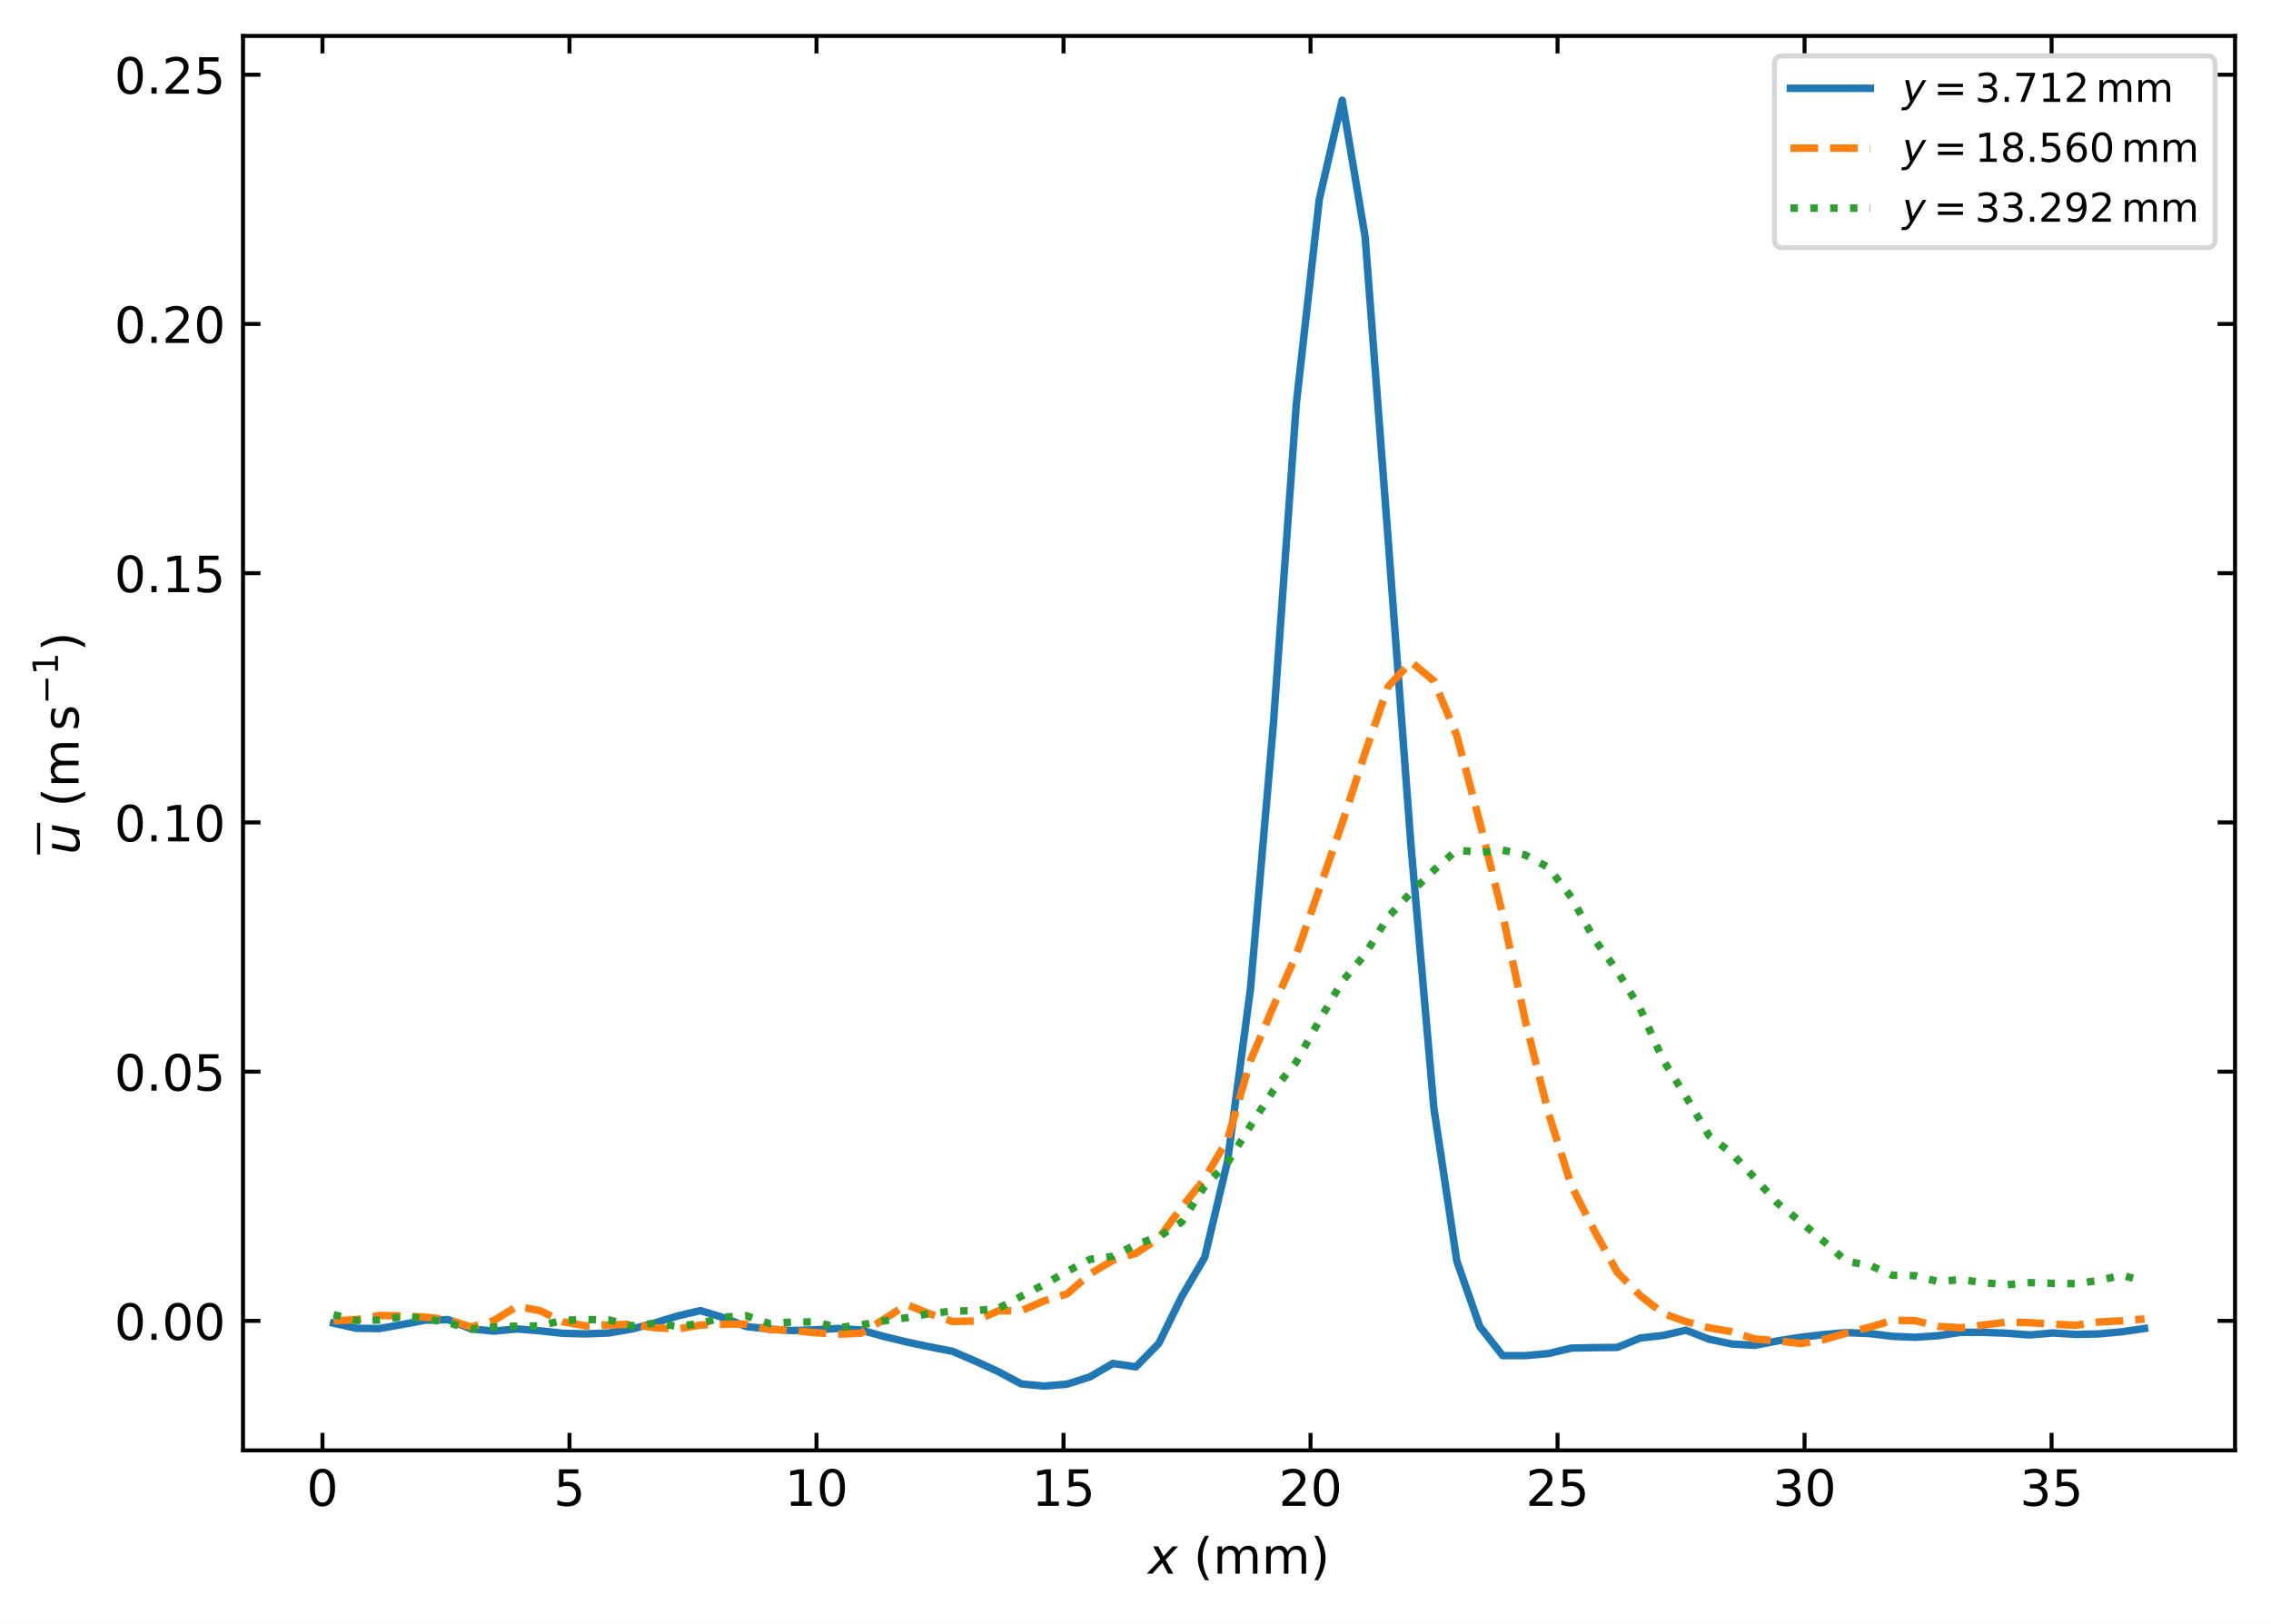
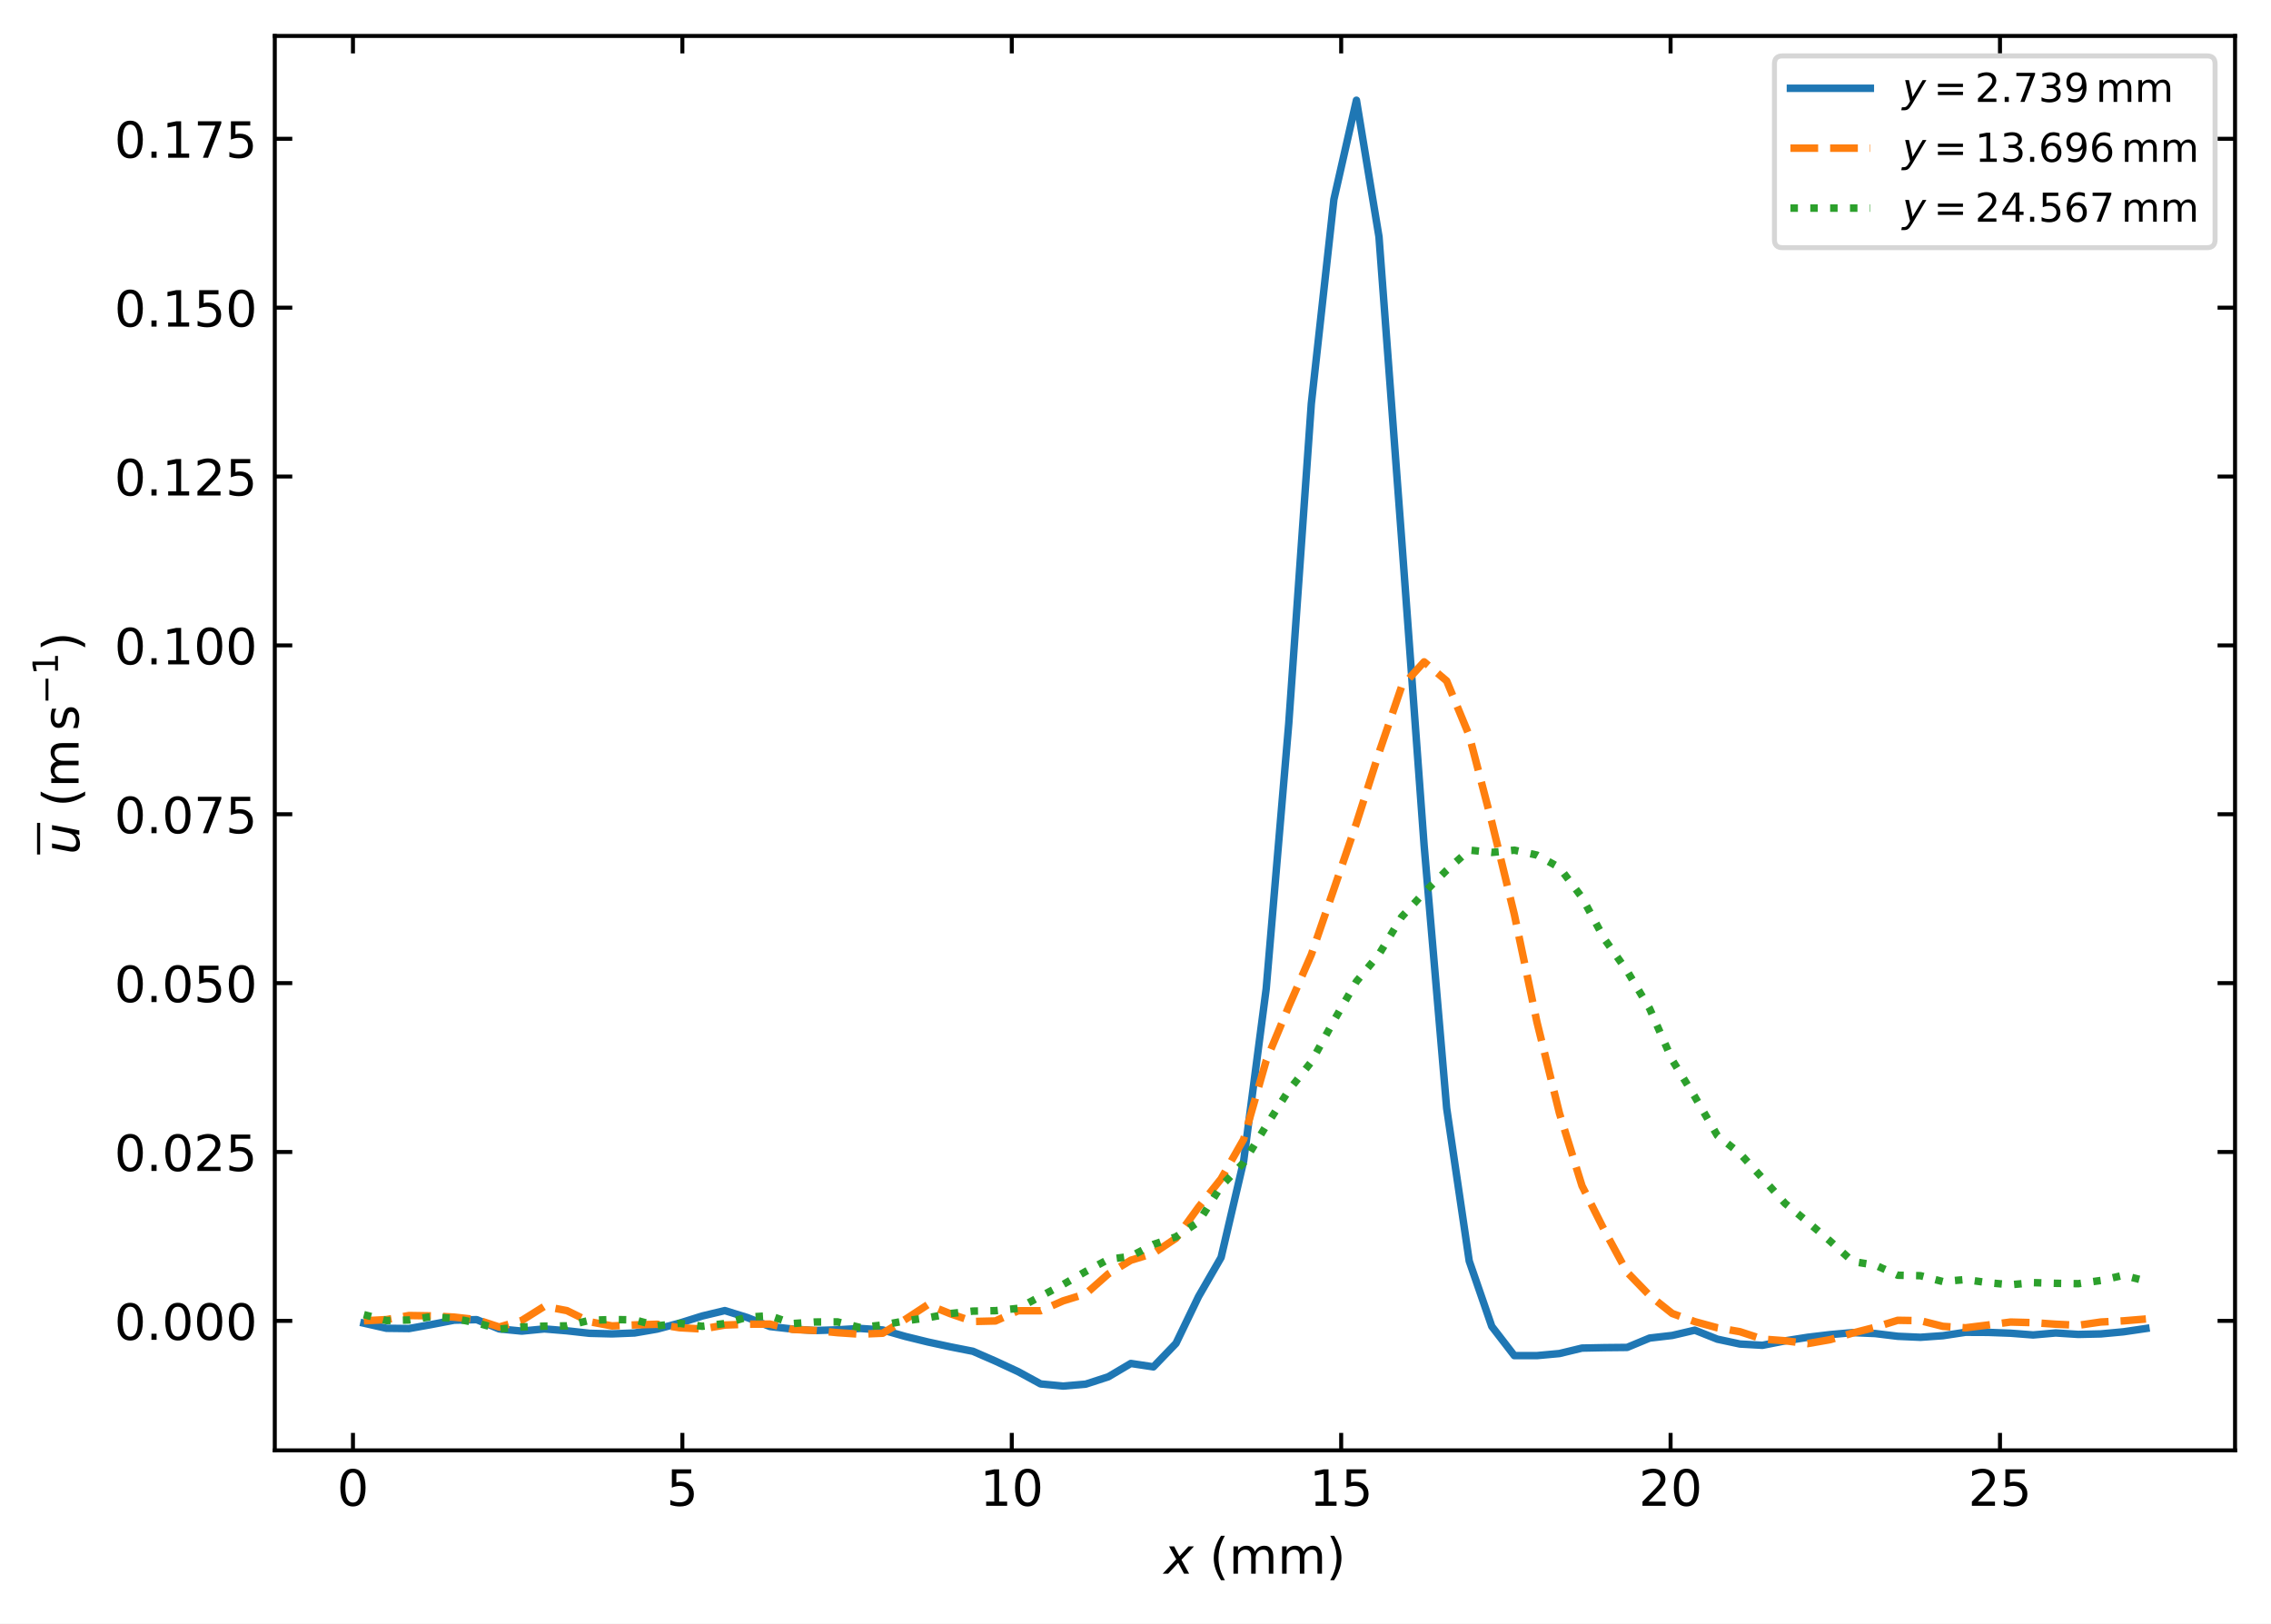
<svg xmlns="http://www.w3.org/2000/svg" xmlns:xlink="http://www.w3.org/1999/xlink" width="454.8pt" height="325.2pt" viewBox="0 0 454.8 325.2" version="1.1">
  <defs>
    <style type="text/css">*{stroke-linejoin: round; stroke-linecap: butt}</style>
  </defs>
  <g id="figure_1">
    <g id="patch_1">
      <path d="M 0 325.2  L 454.8 325.2  L 454.8 0  L 0 0  z " style="fill: #ffffff" />
    </g>
    <g id="axes_1">
      <g id="patch_2">
-         <path d="M 48.668 290.497  L 447.6 290.497  L 447.6 7.2  L 48.668 7.2  z " style="fill: #ffffff" />
+         <path d="M 55.03 290.497  L 447.6 290.497  L 447.6 7.2  L 55.03 7.2  z " style="fill: #ffffff" />
      </g>
      <g id="matplotlib.axis_1">
        <g id="xtick_1">
          <g id="line2d_1">
            <defs>
-               <path id="m727f182468" d="M 0 0  L 0 -3.5  " style="stroke: #000000; stroke-width: 0.8" />
+               <path id="m208387b532" d="M 0 0  L 0 -3.5  " style="stroke: #000000; stroke-width: 0.8" />
            </defs>
            <g>
-               <use xlink:href="#m727f182468" x="64.578" y="290.497" style="stroke: #000000; stroke-width: 0.8" />
+               <use xlink:href="#m208387b532" x="70.686" y="290.497" style="stroke: #000000; stroke-width: 0.8" />
            </g>
          </g>
          <g id="line2d_2">
            <defs>
-               <path id="m2174979e50" d="M 0 0  L 0 3.5  " style="stroke: #000000; stroke-width: 0.8" />
+               <path id="m971459ca94" d="M 0 0  L 0 3.5  " style="stroke: #000000; stroke-width: 0.8" />
            </defs>
            <g>
-               <use xlink:href="#m2174979e50" x="64.578" y="7.2" style="stroke: #000000; stroke-width: 0.8" />
+               <use xlink:href="#m971459ca94" x="70.686" y="7.2" style="stroke: #000000; stroke-width: 0.8" />
            </g>
          </g>
          <g id="text_1">
-             <text style="font-size: 10px; font-family: 'DejaVu Sans'; text-anchor: middle" x="64.578" y="301.595" transform="rotate(-0 64.5776 301.5948)">0</text>
+             <text style="font-size: 10px; font-family: 'DejaVu Sans'; text-anchor: middle" x="70.686" y="301.595" transform="rotate(-0 70.68636 301.5948)">0</text>
          </g>
        </g>
        <g id="xtick_2">
          <g id="line2d_3">
            <g>
-               <use xlink:href="#m727f182468" x="114.046" y="290.497" style="stroke: #000000; stroke-width: 0.8" />
+               <use xlink:href="#m208387b532" x="136.654" y="290.497" style="stroke: #000000; stroke-width: 0.8" />
            </g>
          </g>
          <g id="line2d_4">
            <g>
-               <use xlink:href="#m2174979e50" x="114.046" y="7.2" style="stroke: #000000; stroke-width: 0.8" />
+               <use xlink:href="#m971459ca94" x="136.654" y="7.2" style="stroke: #000000; stroke-width: 0.8" />
            </g>
          </g>
          <g id="text_2">
-             <text style="font-size: 10px; font-family: 'DejaVu Sans'; text-anchor: middle" x="114.046" y="301.595" transform="rotate(-0 114.0463 301.5948)">5</text>
+             <text style="font-size: 10px; font-family: 'DejaVu Sans'; text-anchor: middle" x="136.654" y="301.595" transform="rotate(-0 136.6542 301.5948)">5</text>
          </g>
        </g>
        <g id="xtick_3">
          <g id="line2d_5">
            <g>
-               <use xlink:href="#m727f182468" x="163.515" y="290.497" style="stroke: #000000; stroke-width: 0.8" />
+               <use xlink:href="#m208387b532" x="202.622" y="290.497" style="stroke: #000000; stroke-width: 0.8" />
            </g>
          </g>
          <g id="line2d_6">
            <g>
-               <use xlink:href="#m2174979e50" x="163.515" y="7.2" style="stroke: #000000; stroke-width: 0.8" />
+               <use xlink:href="#m971459ca94" x="202.622" y="7.2" style="stroke: #000000; stroke-width: 0.8" />
            </g>
          </g>
          <g id="text_3">
-             <text style="font-size: 10px; font-family: 'DejaVu Sans'; text-anchor: middle" x="163.515" y="301.595" transform="rotate(-0 163.515 301.5948)">10</text>
+             <text style="font-size: 10px; font-family: 'DejaVu Sans'; text-anchor: middle" x="202.622" y="301.595" transform="rotate(-0 202.6221 301.5948)">10</text>
          </g>
        </g>
        <g id="xtick_4">
          <g id="line2d_7">
            <g>
-               <use xlink:href="#m727f182468" x="212.984" y="290.497" style="stroke: #000000; stroke-width: 0.8" />
+               <use xlink:href="#m208387b532" x="268.59" y="290.497" style="stroke: #000000; stroke-width: 0.8" />
            </g>
          </g>
          <g id="line2d_8">
            <g>
-               <use xlink:href="#m2174979e50" x="212.984" y="7.2" style="stroke: #000000; stroke-width: 0.8" />
+               <use xlink:href="#m971459ca94" x="268.59" y="7.2" style="stroke: #000000; stroke-width: 0.8" />
            </g>
          </g>
          <g id="text_4">
-             <text style="font-size: 10px; font-family: 'DejaVu Sans'; text-anchor: middle" x="212.984" y="301.595" transform="rotate(-0 212.9837 301.5948)">15</text>
+             <text style="font-size: 10px; font-family: 'DejaVu Sans'; text-anchor: middle" x="268.59" y="301.595" transform="rotate(-0 268.59 301.5948)">15</text>
          </g>
        </g>
        <g id="xtick_5">
          <g id="line2d_9">
            <g>
-               <use xlink:href="#m727f182468" x="262.452" y="290.497" style="stroke: #000000; stroke-width: 0.8" />
+               <use xlink:href="#m208387b532" x="334.558" y="290.497" style="stroke: #000000; stroke-width: 0.8" />
            </g>
          </g>
          <g id="line2d_10">
            <g>
-               <use xlink:href="#m2174979e50" x="262.452" y="7.2" style="stroke: #000000; stroke-width: 0.8" />
+               <use xlink:href="#m971459ca94" x="334.558" y="7.2" style="stroke: #000000; stroke-width: 0.8" />
            </g>
          </g>
          <g id="text_5">
-             <text style="font-size: 10px; font-family: 'DejaVu Sans'; text-anchor: middle" x="262.452" y="301.595" transform="rotate(-0 262.4525 301.5948)">20</text>
+             <text style="font-size: 10px; font-family: 'DejaVu Sans'; text-anchor: middle" x="334.558" y="301.595" transform="rotate(-0 334.5579 301.5948)">20</text>
          </g>
        </g>
        <g id="xtick_6">
          <g id="line2d_11">
            <g>
-               <use xlink:href="#m727f182468" x="311.921" y="290.497" style="stroke: #000000; stroke-width: 0.8" />
+               <use xlink:href="#m208387b532" x="400.526" y="290.497" style="stroke: #000000; stroke-width: 0.8" />
            </g>
          </g>
          <g id="line2d_12">
            <g>
-               <use xlink:href="#m2174979e50" x="311.921" y="7.2" style="stroke: #000000; stroke-width: 0.8" />
+               <use xlink:href="#m971459ca94" x="400.526" y="7.2" style="stroke: #000000; stroke-width: 0.8" />
            </g>
          </g>
          <g id="text_6">
-             <text style="font-size: 10px; font-family: 'DejaVu Sans'; text-anchor: middle" x="311.921" y="301.595" transform="rotate(-0 311.9212 301.5948)">25</text>
-           </g>
-         </g>
-         <g id="xtick_7">
-           <g id="line2d_13">
-             <g>
-               <use xlink:href="#m727f182468" x="361.39" y="290.497" style="stroke: #000000; stroke-width: 0.8" />
-             </g>
-           </g>
-           <g id="line2d_14">
-             <g>
-               <use xlink:href="#m2174979e50" x="361.39" y="7.2" style="stroke: #000000; stroke-width: 0.8" />
-             </g>
-           </g>
-           <g id="text_7">
-             <text style="font-size: 10px; font-family: 'DejaVu Sans'; text-anchor: middle" x="361.39" y="301.595" transform="rotate(-0 361.3899 301.5948)">30</text>
-           </g>
-         </g>
-         <g id="xtick_8">
-           <g id="line2d_15">
-             <g>
-               <use xlink:href="#m727f182468" x="410.859" y="290.497" style="stroke: #000000; stroke-width: 0.8" />
-             </g>
-           </g>
-           <g id="line2d_16">
-             <g>
-               <use xlink:href="#m2174979e50" x="410.859" y="7.2" style="stroke: #000000; stroke-width: 0.8" />
-             </g>
-           </g>
-           <g id="text_8">
-             <text style="font-size: 10px; font-family: 'DejaVu Sans'; text-anchor: middle" x="410.859" y="301.595" transform="rotate(-0 410.8586 301.5948)">35</text>
-           </g>
-         </g>
-         <g id="text_9">
-           <g transform="translate(229.9337 315.5972)">
+             <text style="font-size: 10px; font-family: 'DejaVu Sans'; text-anchor: middle" x="400.526" y="301.595" transform="rotate(-0 400.5258 301.5948)">25</text>
+           </g>
+         </g>
+         <g id="text_7">
+           <g transform="translate(233.115 315.5972)">
            <text>
              <tspan x="0" y="-0.406" style="font-style: oblique; font-size: 10px; font-family: 'DejaVu Sans'">x</tspan>
              <tspan x="5.918" y="-0.406" style="font-size: 10px; font-family: 'DejaVu Sans'"> </tspan>
              <tspan x="9.097" y="-0.406" style="font-size: 10px; font-family: 'DejaVu Sans'">(</tspan>
              <tspan x="12.998" y="-0.406" style="font-size: 10px; font-family: 'DejaVu Sans'">m</tspan>
              <tspan x="22.739" y="-0.406" style="font-size: 10px; font-family: 'DejaVu Sans'">m</tspan>
              <tspan x="32.48" y="-0.406" style="font-size: 10px; font-family: 'DejaVu Sans'">)</tspan>
            </text>
          </g>
        </g>
      </g>
      <g id="matplotlib.axis_2">
        <g id="ytick_1">
+           <g id="line2d_13">
+             <defs>
+               <path id="mfcf29d7939" d="M 0 0  L 3.5 0  " style="stroke: #000000; stroke-width: 0.8" />
+             </defs>
+             <g>
+               <use xlink:href="#mfcf29d7939" x="55.03" y="264.563" style="stroke: #000000; stroke-width: 0.8" />
+             </g>
+           </g>
+           <g id="line2d_14">
+             <defs>
+               <path id="mee47960c95" d="M 0 0  L -3.5 0  " style="stroke: #000000; stroke-width: 0.8" />
+             </defs>
+             <g>
+               <use xlink:href="#mee47960c95" x="447.6" y="264.563" style="stroke: #000000; stroke-width: 0.8" />
+             </g>
+           </g>
+           <g id="text_8">
+             <text style="font-size: 10px; font-family: 'DejaVu Sans'; text-anchor: end" x="51.53" y="268.362" transform="rotate(-0 51.53047 268.3616)">0.000</text>
+           </g>
+         </g>
+         <g id="ytick_2">
+           <g id="line2d_15">
+             <g>
+               <use xlink:href="#mfcf29d7939" x="55.03" y="230.739" style="stroke: #000000; stroke-width: 0.8" />
+             </g>
+           </g>
+           <g id="line2d_16">
+             <g>
+               <use xlink:href="#mee47960c95" x="447.6" y="230.739" style="stroke: #000000; stroke-width: 0.8" />
+             </g>
+           </g>
+           <g id="text_9">
+             <text style="font-size: 10px; font-family: 'DejaVu Sans'; text-anchor: end" x="51.53" y="234.537" transform="rotate(-0 51.53047 234.5374)">0.025</text>
+           </g>
+         </g>
+         <g id="ytick_3">
          <g id="line2d_17">
-             <defs>
-               <path id="md4f2fd7c38" d="M 0 0  L 3.5 0  " style="stroke: #000000; stroke-width: 0.8" />
-             </defs>
-             <g>
-               <use xlink:href="#md4f2fd7c38" x="48.668" y="264.563" style="stroke: #000000; stroke-width: 0.8" />
+             <g>
+               <use xlink:href="#mfcf29d7939" x="55.03" y="196.914" style="stroke: #000000; stroke-width: 0.8" />
            </g>
          </g>
          <g id="line2d_18">
-             <defs>
-               <path id="m6ab7aa240b" d="M 0 0  L -3.5 0  " style="stroke: #000000; stroke-width: 0.8" />
-             </defs>
-             <g>
-               <use xlink:href="#m6ab7aa240b" x="447.6" y="264.563" style="stroke: #000000; stroke-width: 0.8" />
+             <g>
+               <use xlink:href="#mee47960c95" x="447.6" y="196.914" style="stroke: #000000; stroke-width: 0.8" />
            </g>
          </g>
          <g id="text_10">
-             <text style="font-size: 10px; font-family: 'DejaVu Sans'; text-anchor: end" x="45.168" y="268.362" transform="rotate(-0 45.16797 268.3616)">0.00</text>
-           </g>
-         </g>
-         <g id="ytick_2">
+             <text style="font-size: 10px; font-family: 'DejaVu Sans'; text-anchor: end" x="51.53" y="200.713" transform="rotate(-0 51.53047 200.7131)">0.050</text>
+           </g>
+         </g>
+         <g id="ytick_4">
          <g id="line2d_19">
            <g>
-               <use xlink:href="#md4f2fd7c38" x="48.668" y="214.643" style="stroke: #000000; stroke-width: 0.8" />
+               <use xlink:href="#mfcf29d7939" x="55.03" y="163.09" style="stroke: #000000; stroke-width: 0.8" />
            </g>
          </g>
          <g id="line2d_20">
            <g>
-               <use xlink:href="#m6ab7aa240b" x="447.6" y="214.643" style="stroke: #000000; stroke-width: 0.8" />
+               <use xlink:href="#mee47960c95" x="447.6" y="163.09" style="stroke: #000000; stroke-width: 0.8" />
            </g>
          </g>
          <g id="text_11">
-             <text style="font-size: 10px; font-family: 'DejaVu Sans'; text-anchor: end" x="45.168" y="218.442" transform="rotate(-0 45.16797 218.4417)">0.05</text>
-           </g>
-         </g>
-         <g id="ytick_3">
+             <text style="font-size: 10px; font-family: 'DejaVu Sans'; text-anchor: end" x="51.53" y="166.889" transform="rotate(-0 51.53047 166.8888)">0.075</text>
+           </g>
+         </g>
+         <g id="ytick_5">
          <g id="line2d_21">
            <g>
-               <use xlink:href="#md4f2fd7c38" x="48.668" y="164.723" style="stroke: #000000; stroke-width: 0.8" />
+               <use xlink:href="#mfcf29d7939" x="55.03" y="129.266" style="stroke: #000000; stroke-width: 0.8" />
            </g>
          </g>
          <g id="line2d_22">
            <g>
-               <use xlink:href="#m6ab7aa240b" x="447.6" y="164.723" style="stroke: #000000; stroke-width: 0.8" />
+               <use xlink:href="#mee47960c95" x="447.6" y="129.266" style="stroke: #000000; stroke-width: 0.8" />
            </g>
          </g>
          <g id="text_12">
-             <text style="font-size: 10px; font-family: 'DejaVu Sans'; text-anchor: end" x="45.168" y="168.522" transform="rotate(-0 45.16797 168.5217)">0.10</text>
-           </g>
-         </g>
-         <g id="ytick_4">
+             <text style="font-size: 10px; font-family: 'DejaVu Sans'; text-anchor: end" x="51.53" y="133.065" transform="rotate(-0 51.53047 133.0645)">0.100</text>
+           </g>
+         </g>
+         <g id="ytick_6">
          <g id="line2d_23">
            <g>
-               <use xlink:href="#md4f2fd7c38" x="48.668" y="114.803" style="stroke: #000000; stroke-width: 0.8" />
+               <use xlink:href="#mfcf29d7939" x="55.03" y="95.441" style="stroke: #000000; stroke-width: 0.8" />
            </g>
          </g>
          <g id="line2d_24">
            <g>
-               <use xlink:href="#m6ab7aa240b" x="447.6" y="114.803" style="stroke: #000000; stroke-width: 0.8" />
+               <use xlink:href="#mee47960c95" x="447.6" y="95.441" style="stroke: #000000; stroke-width: 0.8" />
            </g>
          </g>
          <g id="text_13">
-             <text style="font-size: 10px; font-family: 'DejaVu Sans'; text-anchor: end" x="45.168" y="118.602" transform="rotate(-0 45.16797 118.6017)">0.15</text>
-           </g>
-         </g>
-         <g id="ytick_5">
+             <text style="font-size: 10px; font-family: 'DejaVu Sans'; text-anchor: end" x="51.53" y="99.24" transform="rotate(-0 51.53047 99.24025)">0.125</text>
+           </g>
+         </g>
+         <g id="ytick_7">
          <g id="line2d_25">
            <g>
-               <use xlink:href="#md4f2fd7c38" x="48.668" y="64.883" style="stroke: #000000; stroke-width: 0.8" />
+               <use xlink:href="#mfcf29d7939" x="55.03" y="61.617" style="stroke: #000000; stroke-width: 0.8" />
            </g>
          </g>
          <g id="line2d_26">
            <g>
-               <use xlink:href="#m6ab7aa240b" x="447.6" y="64.883" style="stroke: #000000; stroke-width: 0.8" />
+               <use xlink:href="#mee47960c95" x="447.6" y="61.617" style="stroke: #000000; stroke-width: 0.8" />
            </g>
          </g>
          <g id="text_14">
-             <text style="font-size: 10px; font-family: 'DejaVu Sans'; text-anchor: end" x="45.168" y="68.682" transform="rotate(-0 45.16797 68.68177)">0.20</text>
-           </g>
-         </g>
-         <g id="ytick_6">
+             <text style="font-size: 10px; font-family: 'DejaVu Sans'; text-anchor: end" x="51.53" y="65.416" transform="rotate(-0 51.53047 65.41598)">0.150</text>
+           </g>
+         </g>
+         <g id="ytick_8">
          <g id="line2d_27">
            <g>
-               <use xlink:href="#md4f2fd7c38" x="48.668" y="14.963" style="stroke: #000000; stroke-width: 0.8" />
+               <use xlink:href="#mfcf29d7939" x="55.03" y="27.793" style="stroke: #000000; stroke-width: 0.8" />
            </g>
          </g>
          <g id="line2d_28">
            <g>
-               <use xlink:href="#m6ab7aa240b" x="447.6" y="14.963" style="stroke: #000000; stroke-width: 0.8" />
+               <use xlink:href="#mee47960c95" x="447.6" y="27.793" style="stroke: #000000; stroke-width: 0.8" />
            </g>
          </g>
          <g id="text_15">
-             <text style="font-size: 10px; font-family: 'DejaVu Sans'; text-anchor: end" x="45.168" y="18.762" transform="rotate(-0 45.16797 18.7618)">0.25</text>
+             <text style="font-size: 10px; font-family: 'DejaVu Sans'; text-anchor: end" x="51.53" y="31.592" transform="rotate(-0 51.53047 31.5917)">0.175</text>
          </g>
        </g>
        <g id="text_16">
          <g transform="translate(16.5 171.1486) rotate(-90)">
            <text>
              <tspan x="0" y="-0.612" style="font-style: oblique; font-size: 10px; font-family: 'DejaVu Sans'">u</tspan>
              <tspan x="6.338" y="-0.762" style="font-size: 10px; font-family: 'DejaVu Sans'"> </tspan>
              <tspan x="9.517" y="-0.762" style="font-size: 10px; font-family: 'DejaVu Sans'">(</tspan>
              <tspan x="13.418" y="-0.762" style="font-size: 10px; font-family: 'DejaVu Sans'">m</tspan>
              <tspan x="24.783" y="-0.762" style="font-size: 10px; font-family: 'DejaVu Sans'">s</tspan>
              <tspan x="40.681" y="-0.762" style="font-size: 10px; font-family: 'DejaVu Sans'">)</tspan>
              <tspan x="30.088" y="-4.892" style="font-size: 7px; font-family: 'DejaVu Sans'">−</tspan>
              <tspan x="35.954" y="-4.892" style="font-size: 7px; font-family: 'DejaVu Sans'">1</tspan>
            </text>
            <rect x="0" y="-9.081" width="6.338" height="0.625" />
          </g>
        </g>
      </g>
      <g id="line2d_29">
-         <path d="M 66.801 265.019  L 71.392 266.044  L 75.983 266.099  L 80.573 265.288  L 85.164 264.421  L 89.755 264.312  L 94.345 266.17  L 98.936 266.609  L 103.527 266.171  L 108.117 266.545  L 112.708 267.049  L 117.299 267.164  L 121.89 266.982  L 126.48 266.203  L 131.071 265.003  L 135.662 263.582  L 140.252 262.5  L 144.843 263.898  L 149.434 265.69  L 154.024 266.199  L 158.615 266.493  L 163.206 266.351  L 167.797 266.077  L 172.387 266.383  L 176.978 267.675  L 181.569 268.784  L 186.159 269.758  L 190.75 270.651  L 195.341 272.623  L 199.931 274.72  L 204.522 277.188  L 209.113 277.62  L 213.704 277.229  L 218.294 275.764  L 222.885 273.089  L 227.476 273.771  L 232.066 269.073  L 236.657 259.696  L 241.248 251.863  L 245.838 232.565  L 250.429 198.024  L 255.02 144.917  L 259.61 80.855  L 264.201 39.951  L 268.792 20.077  L 273.383 47.422  L 277.973 107.748  L 282.564 169.283  L 287.155 221.958  L 291.745 252.568  L 296.336 265.662  L 300.927 271.517  L 305.517 271.517  L 310.108 271.102  L 314.699 270.011  L 319.29 269.92  L 323.88 269.875  L 328.471 268  L 333.062 267.478  L 337.652 266.424  L 342.243 268.225  L 346.834 269.195  L 351.424 269.452  L 356.015 268.563  L 360.606 267.849  L 365.197 267.31  L 369.787 266.907  L 374.378 267.1  L 378.969 267.649  L 383.559 267.847  L 388.15 267.53  L 392.741 266.843  L 397.331 266.864  L 401.922 267.032  L 406.513 267.379  L 411.103 266.982  L 415.694 267.273  L 420.285 267.17  L 424.876 266.75  L 429.466 266.086  " clip-path="url(#p70292b1cdd)" style="fill: none; stroke: #1f77b4; stroke-width: 1.5; stroke-linecap: square" />
+         <path d="M 72.875 265.019  L 77.392 266.044  L 81.909 266.099  L 86.427 265.288  L 90.944 264.421  L 95.462 264.312  L 99.979 266.17  L 104.497 266.609  L 109.014 266.171  L 113.532 266.545  L 118.049 267.049  L 122.567 267.164  L 127.084 266.982  L 131.602 266.203  L 136.119 265.003  L 140.637 263.582  L 145.154 262.5  L 149.672 263.898  L 154.189 265.69  L 158.707 266.199  L 163.224 266.493  L 167.742 266.351  L 172.259 266.077  L 176.777 266.383  L 181.294 267.675  L 185.812 268.784  L 190.329 269.758  L 194.846 270.651  L 199.364 272.623  L 203.881 274.72  L 208.399 277.188  L 212.916 277.62  L 217.434 277.229  L 221.951 275.764  L 226.469 273.089  L 230.986 273.771  L 235.504 269.073  L 240.021 259.696  L 244.539 251.863  L 249.056 232.565  L 253.574 198.024  L 258.091 144.917  L 262.609 80.855  L 267.126 39.951  L 271.644 20.077  L 276.161 47.422  L 280.679 107.748  L 285.196 169.283  L 289.714 221.958  L 294.231 252.568  L 298.749 265.662  L 303.266 271.517  L 307.784 271.517  L 312.301 271.102  L 316.818 270.011  L 321.336 269.92  L 325.853 269.875  L 330.371 268  L 334.888 267.478  L 339.406 266.424  L 343.923 268.225  L 348.441 269.195  L 352.958 269.452  L 357.476 268.563  L 361.993 267.849  L 366.511 267.31  L 371.028 266.907  L 375.546 267.1  L 380.063 267.649  L 384.581 267.847  L 389.098 267.53  L 393.616 266.843  L 398.133 266.864  L 402.651 267.032  L 407.168 267.379  L 411.686 266.982  L 416.203 267.273  L 420.721 267.17  L 425.238 266.75  L 429.755 266.086  " clip-path="url(#p501b499fd6)" style="fill: none; stroke: #1f77b4; stroke-width: 1.5; stroke-linecap: square" />
      </g>
      <g id="line2d_30">
-         <path d="M 66.801 264.541  L 71.392 264.305  L 75.983 263.485  L 80.573 263.557  L 85.164 263.804  L 89.755 264.31  L 94.345 265.79  L 98.936 264.479  L 103.527 261.646  L 108.117 262.506  L 112.708 264.724  L 117.299 265.572  L 121.89 265.372  L 126.48 265.233  L 131.071 265.935  L 135.662 266.188  L 140.252 265.398  L 144.843 265.23  L 149.434 265.202  L 154.024 266.27  L 158.615 266.477  L 163.206 266.928  L 167.797 267.228  L 172.387 267.034  L 176.978 264.272  L 181.569 261.309  L 186.159 263.131  L 190.75 264.685  L 195.341 264.577  L 199.931 262.538  L 204.522 262.534  L 209.113 260.55  L 213.704 259.153  L 218.294 255.155  L 222.885 252.413  L 227.476 251.031  L 232.066 248.016  L 236.657 241.785  L 241.248 236.109  L 245.838 228.194  L 250.429 212.419  L 255.02 201.581  L 259.61 191.197  L 264.201 178.088  L 268.792 164.881  L 273.383 150.765  L 277.973 137.552  L 282.564 132.561  L 287.155 136.377  L 291.745 147.315  L 296.336 164.626  L 300.927 183.156  L 305.517 204.664  L 310.108 222.977  L 314.699 237.515  L 319.29 246.496  L 323.88 254.818  L 328.471 259.485  L 333.062 263.082  L 337.652 264.712  L 342.243 265.941  L 346.834 266.725  L 351.424 268.205  L 356.015 268.54  L 360.606 269.114  L 365.197 268.325  L 369.787 266.996  L 374.378 265.84  L 378.969 264.443  L 383.559 264.517  L 388.15 265.657  L 392.741 265.946  L 397.331 265.386  L 401.922 264.794  L 406.513 264.917  L 411.103 265.225  L 415.694 265.444  L 420.285 264.787  L 424.876 264.554  L 429.466 264.183  " clip-path="url(#p70292b1cdd)" style="fill: none; stroke-dasharray: 5.55,2.4; stroke-dashoffset: 0; stroke: #ff7f0e; stroke-width: 1.5" />
+         <path d="M 72.875 264.541  L 77.392 264.305  L 81.909 263.485  L 86.427 263.557  L 90.944 263.804  L 95.462 264.31  L 99.979 265.79  L 104.497 264.479  L 109.014 261.646  L 113.532 262.506  L 118.049 264.724  L 122.567 265.572  L 127.084 265.372  L 131.602 265.233  L 136.119 265.935  L 140.637 266.188  L 145.154 265.398  L 149.672 265.23  L 154.189 265.202  L 158.707 266.27  L 163.224 266.477  L 167.742 266.928  L 172.259 267.228  L 176.777 267.034  L 181.294 264.272  L 185.812 261.309  L 190.329 263.131  L 194.846 264.685  L 199.364 264.577  L 203.881 262.538  L 208.399 262.534  L 212.916 260.55  L 217.434 259.153  L 221.951 255.155  L 226.469 252.413  L 230.986 251.031  L 235.504 248.016  L 240.021 241.785  L 244.539 236.109  L 249.056 228.194  L 253.574 212.419  L 258.091 201.581  L 262.609 191.197  L 267.126 178.088  L 271.644 164.881  L 276.161 150.765  L 280.679 137.552  L 285.196 132.561  L 289.714 136.377  L 294.231 147.315  L 298.749 164.626  L 303.266 183.156  L 307.784 204.664  L 312.301 222.977  L 316.818 237.515  L 321.336 246.496  L 325.853 254.818  L 330.371 259.485  L 334.888 263.082  L 339.406 264.712  L 343.923 265.941  L 348.441 266.725  L 352.958 268.205  L 357.476 268.54  L 361.993 269.114  L 366.511 268.325  L 371.028 266.996  L 375.546 265.84  L 380.063 264.443  L 384.581 264.517  L 389.098 265.657  L 393.616 265.946  L 398.133 265.386  L 402.651 264.794  L 407.168 264.917  L 411.686 265.225  L 416.203 265.444  L 420.721 264.787  L 425.238 264.554  L 429.755 264.183  " clip-path="url(#p501b499fd6)" style="fill: none; stroke-dasharray: 5.55,2.4; stroke-dashoffset: 0; stroke: #ff7f0e; stroke-width: 1.5" />
      </g>
      <g id="line2d_31">
-         <path d="M 66.801 263.311  L 71.392 264.49  L 75.983 264.383  L 80.573 263.714  L 85.164 264.084  L 89.755 264.951  L 94.345 266.205  L 98.936 265.782  L 103.527 265.614  L 108.117 265.56  L 112.708 264.448  L 117.299 264.295  L 121.89 264.355  L 126.48 265.554  L 131.071 265.054  L 135.662 265.644  L 140.252 265.094  L 144.843 263.814  L 149.434 263.529  L 154.024 265.099  L 158.615 264.784  L 163.206 264.766  L 167.797 265.891  L 172.387 265.383  L 176.978 264.557  L 181.569 263.935  L 186.159 263.089  L 190.75 262.603  L 195.341 262.518  L 199.931 262.054  L 204.522 259.633  L 209.113 257.264  L 213.704 254.663  L 218.294 252.241  L 222.885 251.63  L 227.476 249.248  L 232.066 247.732  L 236.657 244.738  L 241.248 237.588  L 245.838 232.859  L 250.429 225.478  L 255.02 218.393  L 259.61 212.684  L 264.201 204.438  L 268.792 196.588  L 273.383 191.136  L 277.973 183.674  L 282.564 178.775  L 287.155 174.3  L 291.745 170.262  L 296.336 170.733  L 300.927 170.28  L 305.517 171.267  L 310.108 173.754  L 314.699 179.743  L 319.29 188.11  L 323.88 194.476  L 328.471 202.026  L 333.062 212.315  L 337.652 219.657  L 342.243 227.436  L 346.834 231.023  L 351.424 235.965  L 356.015 241.019  L 360.606 244.724  L 365.197 248.591  L 369.787 252.676  L 374.378 253.39  L 378.969 255.421  L 383.559 255.508  L 388.15 256.691  L 392.741 256.279  L 397.331 256.916  L 401.922 257.322  L 406.513 256.9  L 411.103 257.035  L 415.694 257.109  L 420.285 256.471  L 424.876 255.433  L 429.466 256.58  " clip-path="url(#p70292b1cdd)" style="fill: none; stroke-dasharray: 1.5,2.475; stroke-dashoffset: 0; stroke: #2ca02c; stroke-width: 1.5" />
+         <path d="M 72.875 263.311  L 77.392 264.49  L 81.909 264.383  L 86.427 263.714  L 90.944 264.084  L 95.462 264.951  L 99.979 266.205  L 104.497 265.782  L 109.014 265.614  L 113.532 265.56  L 118.049 264.448  L 122.567 264.295  L 127.084 264.355  L 131.602 265.554  L 136.119 265.054  L 140.637 265.644  L 145.154 265.094  L 149.672 263.814  L 154.189 263.529  L 158.707 265.099  L 163.224 264.784  L 167.742 264.766  L 172.259 265.891  L 176.777 265.383  L 181.294 264.557  L 185.812 263.935  L 190.329 263.089  L 194.846 262.603  L 199.364 262.518  L 203.881 262.054  L 208.399 259.633  L 212.916 257.264  L 217.434 254.663  L 221.951 252.241  L 226.469 251.63  L 230.986 249.248  L 235.504 247.732  L 240.021 244.738  L 244.539 237.588  L 249.056 232.859  L 253.574 225.478  L 258.091 218.393  L 262.609 212.684  L 267.126 204.438  L 271.644 196.588  L 276.161 191.136  L 280.679 183.674  L 285.196 178.775  L 289.714 174.3  L 294.231 170.262  L 298.749 170.733  L 303.266 170.28  L 307.784 171.267  L 312.301 173.754  L 316.818 179.743  L 321.336 188.11  L 325.853 194.476  L 330.371 202.026  L 334.888 212.315  L 339.406 219.657  L 343.923 227.436  L 348.441 231.023  L 352.958 235.965  L 357.476 241.019  L 361.993 244.724  L 366.511 248.591  L 371.028 252.676  L 375.546 253.39  L 380.063 255.421  L 384.581 255.508  L 389.098 256.691  L 393.616 256.279  L 398.133 256.916  L 402.651 257.322  L 407.168 256.9  L 411.686 257.035  L 416.203 257.109  L 420.721 256.471  L 425.238 255.433  L 429.755 256.58  " clip-path="url(#p501b499fd6)" style="fill: none; stroke-dasharray: 1.5,2.475; stroke-dashoffset: 0; stroke: #2ca02c; stroke-width: 1.5" />
      </g>
      <g id="patch_3">
-         <path d="M 48.668 290.497  L 48.668 7.2  " style="fill: none; stroke: #000000; stroke-width: 0.8; stroke-linejoin: miter; stroke-linecap: square" />
+         <path d="M 55.03 290.497  L 55.03 7.2  " style="fill: none; stroke: #000000; stroke-width: 0.8; stroke-linejoin: miter; stroke-linecap: square" />
      </g>
      <g id="patch_4">
        <path d="M 447.6 290.497  L 447.6 7.2  " style="fill: none; stroke: #000000; stroke-width: 0.8; stroke-linejoin: miter; stroke-linecap: square" />
      </g>
      <g id="patch_5">
-         <path d="M 48.668 290.497  L 447.6 290.497  " style="fill: none; stroke: #000000; stroke-width: 0.8; stroke-linejoin: miter; stroke-linecap: square" />
+         <path d="M 55.03 290.497  L 447.6 290.497  " style="fill: none; stroke: #000000; stroke-width: 0.8; stroke-linejoin: miter; stroke-linecap: square" />
      </g>
      <g id="patch_6">
-         <path d="M 48.668 7.2  L 447.6 7.2  " style="fill: none; stroke: #000000; stroke-width: 0.8; stroke-linejoin: miter; stroke-linecap: square" />
+         <path d="M 55.03 7.2  L 447.6 7.2  " style="fill: none; stroke: #000000; stroke-width: 0.8; stroke-linejoin: miter; stroke-linecap: square" />
      </g>
      <g id="legend_1">
        <g id="patch_7">
          <path d="M 356.96 49.602  L 442 49.602  Q 443.6 49.602 443.6 48.002  L 443.6 12.8  Q 443.6 11.2 442 11.2  L 356.96 11.2  Q 355.36 11.2 355.36 12.8  L 355.36 48.002  Q 355.36 49.602 356.96 49.602  z " style="fill: #ffffff; opacity: 0.8; stroke: #cccccc; stroke-linejoin: miter" />
        </g>
        <g id="line2d_32">
          <path d="M 358.56 17.679  L 366.56 17.679  L 374.56 17.679  " style="fill: none; stroke: #1f77b4; stroke-width: 1.5; stroke-linecap: square" />
        </g>
        <g id="text_17">
          <g transform="translate(380.9595 20.47875)">
            <text>
              <tspan x="0" y="-0.062" style="font-style: oblique; font-size: 8px; font-family: 'DejaVu Sans'">y</tspan>
              <tspan x="6.293" y="-0.062" style="font-size: 8px; font-family: 'DejaVu Sans'">=</tspan>
-               <tspan x="14.555" y="-0.062" style="font-size: 8px; font-family: 'DejaVu Sans'">3</tspan>
+               <tspan x="14.555" y="-0.062" style="font-size: 8px; font-family: 'DejaVu Sans'">2</tspan>
              <tspan x="19.645" y="-0.062" style="font-size: 8px; font-family: 'DejaVu Sans'">.</tspan>
              <tspan x="22.188" y="-0.062" style="font-size: 8px; font-family: 'DejaVu Sans'">7</tspan>
-               <tspan x="27.277" y="-0.062" style="font-size: 8px; font-family: 'DejaVu Sans'">1</tspan>
-               <tspan x="32.367" y="-0.062" style="font-size: 8px; font-family: 'DejaVu Sans'">2</tspan>
+               <tspan x="27.277" y="-0.062" style="font-size: 8px; font-family: 'DejaVu Sans'">3</tspan>
+               <tspan x="32.367" y="-0.062" style="font-size: 8px; font-family: 'DejaVu Sans'">9</tspan>
              <tspan x="38.756" y="-0.062" style="font-size: 8px; font-family: 'DejaVu Sans'">m</tspan>
              <tspan x="46.549" y="-0.062" style="font-size: 8px; font-family: 'DejaVu Sans'">m</tspan>
            </text>
          </g>
        </g>
        <g id="line2d_33">
          <path d="M 358.56 29.679  L 366.56 29.679  L 374.56 29.679  " style="fill: none; stroke-dasharray: 5.55,2.4; stroke-dashoffset: 0; stroke: #ff7f0e; stroke-width: 1.5" />
        </g>
        <g id="text_18">
          <g transform="translate(380.9595 32.47937)">
            <text>
              <tspan x="0" y="-0.062" style="font-style: oblique; font-size: 8px; font-family: 'DejaVu Sans'">y</tspan>
              <tspan x="6.293" y="-0.062" style="font-size: 8px; font-family: 'DejaVu Sans'">=</tspan>
              <tspan x="14.555" y="-0.062" style="font-size: 8px; font-family: 'DejaVu Sans'">1</tspan>
-               <tspan x="19.645" y="-0.062" style="font-size: 8px; font-family: 'DejaVu Sans'">8</tspan>
+               <tspan x="19.645" y="-0.062" style="font-size: 8px; font-family: 'DejaVu Sans'">3</tspan>
+               <tspan x="24.734" y="-0.062" style="font-size: 8px; font-family: 'DejaVu Sans'">.</tspan>
+               <tspan x="27.277" y="-0.062" style="font-size: 8px; font-family: 'DejaVu Sans'">6</tspan>
+               <tspan x="32.367" y="-0.062" style="font-size: 8px; font-family: 'DejaVu Sans'">9</tspan>
+               <tspan x="37.457" y="-0.062" style="font-size: 8px; font-family: 'DejaVu Sans'">6</tspan>
+               <tspan x="43.846" y="-0.062" style="font-size: 8px; font-family: 'DejaVu Sans'">m</tspan>
+               <tspan x="51.639" y="-0.062" style="font-size: 8px; font-family: 'DejaVu Sans'">m</tspan>
+             </text>
+           </g>
+         </g>
+         <g id="line2d_34">
+           <path d="M 358.56 41.68  L 366.56 41.68  L 374.56 41.68  " style="fill: none; stroke-dasharray: 1.5,2.475; stroke-dashoffset: 0; stroke: #2ca02c; stroke-width: 1.5" />
+         </g>
+         <g id="text_19">
+           <g transform="translate(380.9595 44.48)">
+             <text>
+               <tspan x="0" y="-0.062" style="font-style: oblique; font-size: 8px; font-family: 'DejaVu Sans'">y</tspan>
+               <tspan x="6.293" y="-0.062" style="font-size: 8px; font-family: 'DejaVu Sans'">=</tspan>
+               <tspan x="14.555" y="-0.062" style="font-size: 8px; font-family: 'DejaVu Sans'">2</tspan>
+               <tspan x="19.645" y="-0.062" style="font-size: 8px; font-family: 'DejaVu Sans'">4</tspan>
              <tspan x="24.734" y="-0.062" style="font-size: 8px; font-family: 'DejaVu Sans'">.</tspan>
              <tspan x="27.277" y="-0.062" style="font-size: 8px; font-family: 'DejaVu Sans'">5</tspan>
              <tspan x="32.367" y="-0.062" style="font-size: 8px; font-family: 'DejaVu Sans'">6</tspan>
-               <tspan x="37.457" y="-0.062" style="font-size: 8px; font-family: 'DejaVu Sans'">0</tspan>
-               <tspan x="43.846" y="-0.062" style="font-size: 8px; font-family: 'DejaVu Sans'">m</tspan>
-               <tspan x="51.639" y="-0.062" style="font-size: 8px; font-family: 'DejaVu Sans'">m</tspan>
-             </text>
-           </g>
-         </g>
-         <g id="line2d_34">
-           <path d="M 358.56 41.68  L 366.56 41.68  L 374.56 41.68  " style="fill: none; stroke-dasharray: 1.5,2.475; stroke-dashoffset: 0; stroke: #2ca02c; stroke-width: 1.5" />
-         </g>
-         <g id="text_19">
-           <g transform="translate(380.9595 44.48)">
-             <text>
-               <tspan x="0" y="-0.062" style="font-style: oblique; font-size: 8px; font-family: 'DejaVu Sans'">y</tspan>
-               <tspan x="6.293" y="-0.062" style="font-size: 8px; font-family: 'DejaVu Sans'">=</tspan>
-               <tspan x="14.555" y="-0.062" style="font-size: 8px; font-family: 'DejaVu Sans'">3</tspan>
-               <tspan x="19.645" y="-0.062" style="font-size: 8px; font-family: 'DejaVu Sans'">3</tspan>
-               <tspan x="24.734" y="-0.062" style="font-size: 8px; font-family: 'DejaVu Sans'">.</tspan>
-               <tspan x="27.277" y="-0.062" style="font-size: 8px; font-family: 'DejaVu Sans'">2</tspan>
-               <tspan x="32.367" y="-0.062" style="font-size: 8px; font-family: 'DejaVu Sans'">9</tspan>
-               <tspan x="37.457" y="-0.062" style="font-size: 8px; font-family: 'DejaVu Sans'">2</tspan>
+               <tspan x="37.457" y="-0.062" style="font-size: 8px; font-family: 'DejaVu Sans'">7</tspan>
              <tspan x="43.846" y="-0.062" style="font-size: 8px; font-family: 'DejaVu Sans'">m</tspan>
              <tspan x="51.639" y="-0.062" style="font-size: 8px; font-family: 'DejaVu Sans'">m</tspan>
            </text>
          </g>
        </g>
      </g>
    </g>
  </g>
  <defs>
-     <clipPath id="p70292b1cdd">
-       <rect x="48.668" y="7.2" width="398.932" height="283.297" />
+     <clipPath id="p501b499fd6">
+       <rect x="55.03" y="7.2" width="392.569" height="283.297" />
    </clipPath>
  </defs>
</svg>
